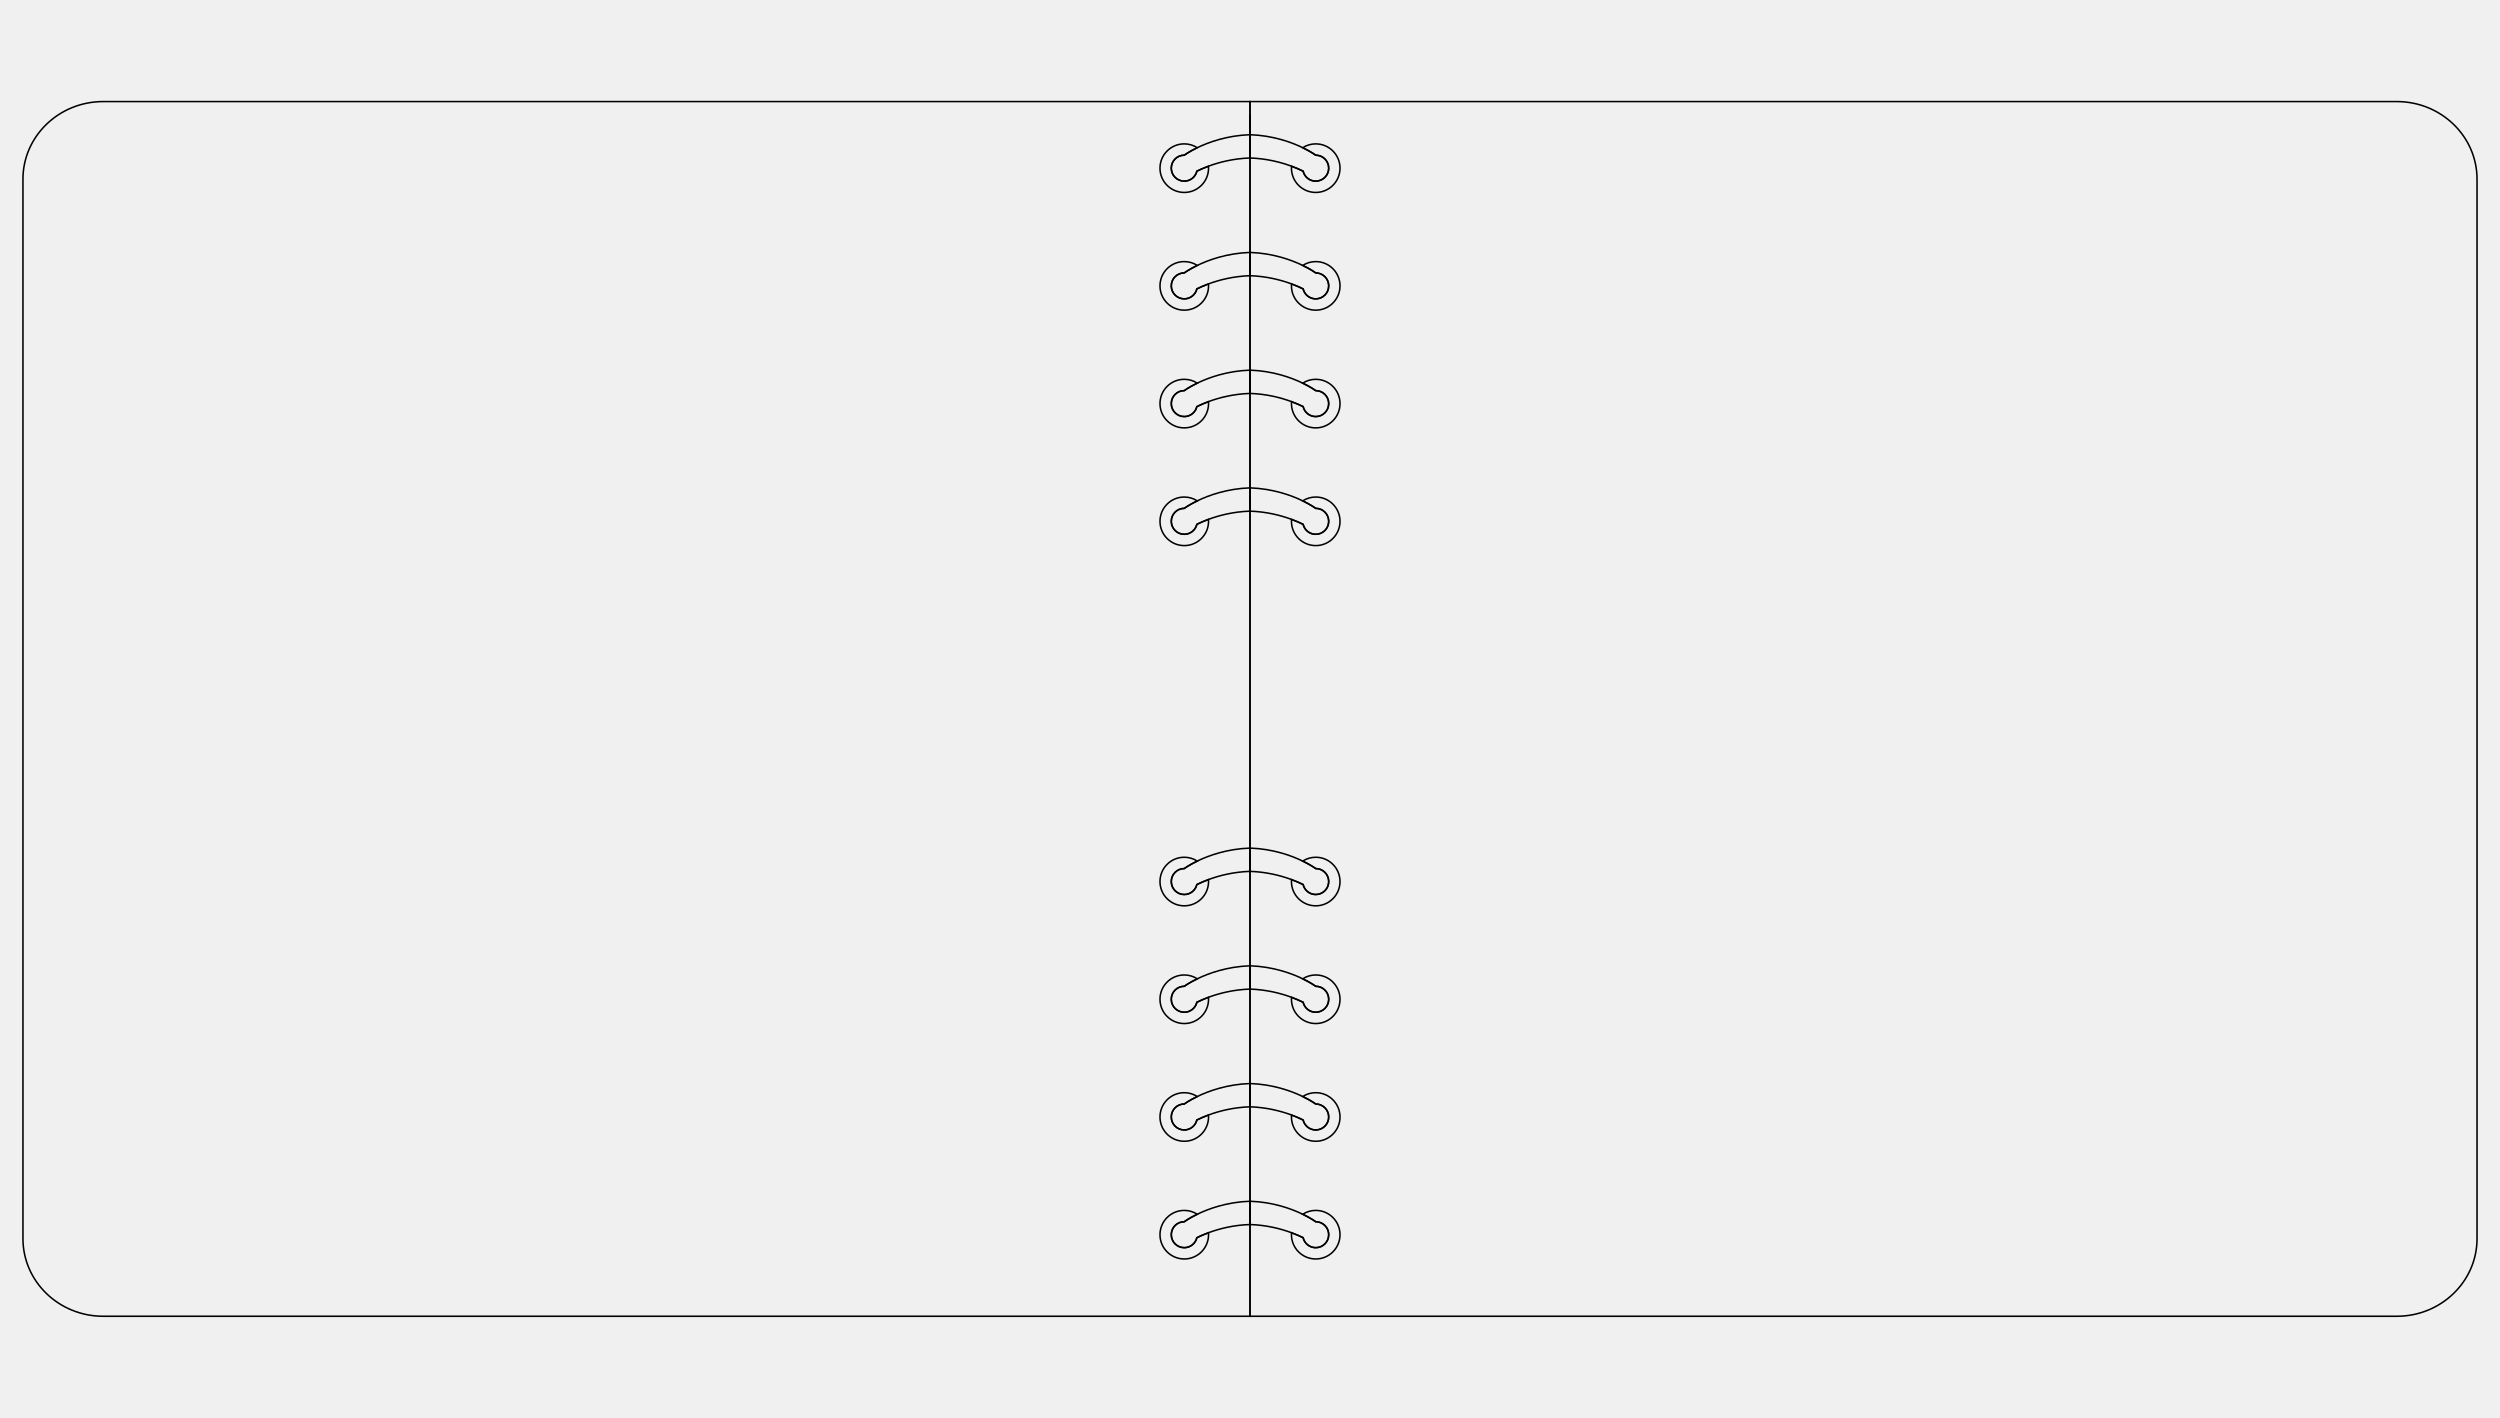
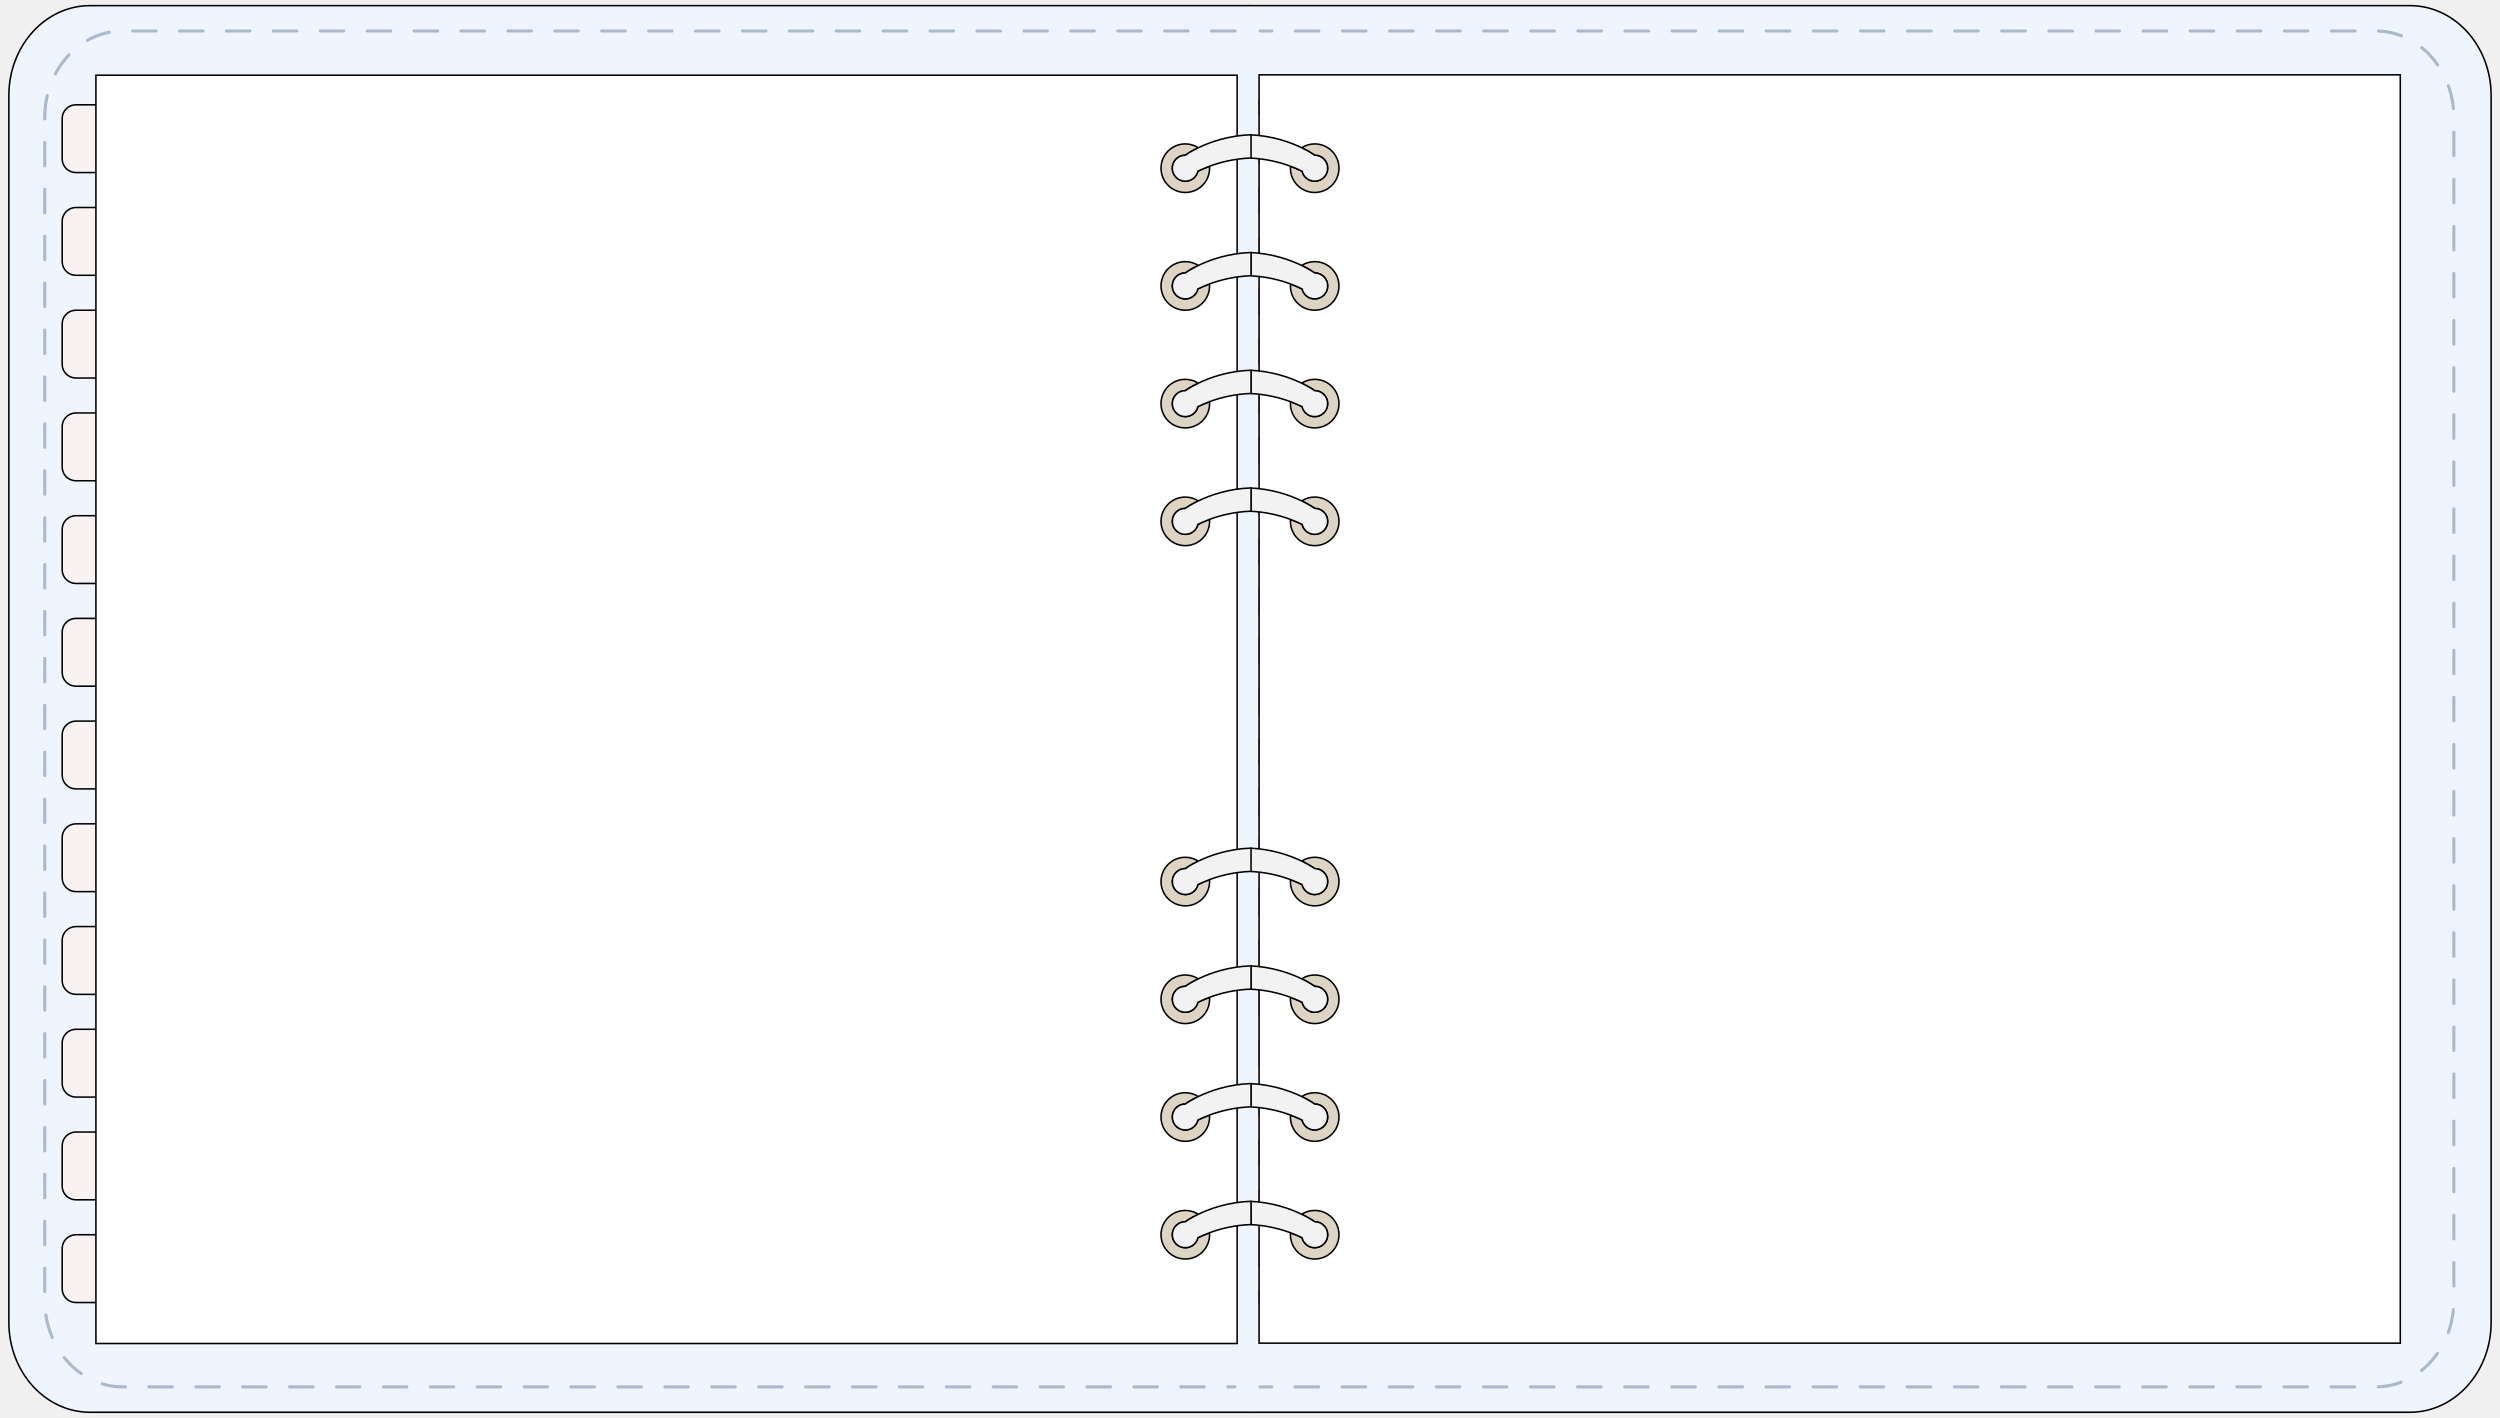
<svg xmlns="http://www.w3.org/2000/svg" id="Layer_1" data-name="Layer 1" viewBox="0 0 1598.94 906.86">
  <defs>
    <style>
      .cls-1 {
+         stroke-dasharray: 16.02 16.02;
+       }
+ 
+       .cls-1, .cls-2, .cls-3, .cls-4, .cls-5, .cls-6 {
        fill: none;
+         stroke-linecap: round;
+         stroke-linejoin: round;
+         stroke-width: 2px;
+       }
+ 
+       .cls-1, .cls-2, .cls-5 {
+         stroke: #333;
+       }
+ 
+       .cls-7 {
+         fill: #f2f2f2;
+       }
+ 
+       .cls-7, .cls-8, .cls-9, .cls-10, .cls-11 {
        stroke: #000;
        stroke-miterlimit: 10;
      }
+ 
+       .cls-8 {
+         fill: #eef5ff;
+       }
+ 
+       .cls-3 {
+         stroke-dasharray: 15;
+       }
+ 
+       .cls-3, .cls-4, .cls-6 {
+         stroke: #acb9cc;
+       }
+ 
+       .cls-9 {
+         fill: #fff;
+       }
+ 
+       .cls-5 {
+         stroke-dasharray: 16;
+       }
+ 
+       .cls-6 {
+         stroke-dasharray: 15.06 15.06;
+       }
+ 
+       .cls-10 {
+         fill: #f9f2f2;
+       }
+ 
+       .cls-11 {
+         fill: #ddd4c3;
+       }
    </style>
  </defs>
-   <path class="cls-1" d="M799.47,73.27v11.7" />
  <g>
-     <path class="cls-1" d="M757.43,115.85c-4.58,0-8.3-3.71-8.3-8.3s3.71-8.3,8.3-8.3c0,0,2.97-2.2,8.33-4.79-2.41-1.53-5.26-2.44-8.33-2.44-8.58,0-15.53,6.95-15.53,15.53s6.95,15.53,15.53,15.53,15.53-6.95,15.53-15.53c0-.42-.03-.84-.06-1.25-2.82,1.05-5.3,2.14-7.4,3.17-.87,3.66-4.14,6.38-8.07,6.38Z" />
-     <path class="cls-1" d="M765.75,94.46c-5.36,2.6-8.33,4.79-8.33,4.79-4.58,0-8.3,3.71-8.3,8.3s3.71,8.3,8.3,8.3c3.92,0,7.2-2.72,8.07-6.38,2.1-1.03,4.58-2.12,7.4-3.17,6.95-2.58,15.98-4.89,26.58-5.26v-14.89c-14.73.52-26.43,4.79-33.72,8.31Z" />
-     <path class="cls-1" d="M741.9,182.84c0,8.58,6.95,15.53,15.53,15.53s15.53-6.95,15.53-15.53c0-.42-.03-.84-.06-1.25-2.82,1.05-5.3,2.14-7.4,3.17-.87,3.66-4.14,6.38-8.07,6.38-4.58,0-8.3-3.71-8.3-8.3s3.71-8.3,8.3-8.3c0,0,2.97-2.2,8.33-4.79-2.41-1.54-5.26-2.44-8.33-2.44-8.58,0-15.53,6.95-15.53,15.53Z" />
-     <path class="cls-1" d="M799.47,161.44v14.89" />
-     <path class="cls-1" d="M765.75,169.75c-5.36,2.6-8.33,4.79-8.33,4.79-4.58,0-8.3,3.71-8.3,8.3s3.71,8.3,8.3,8.3c3.92,0,7.2-2.72,8.07-6.38,2.1-1.03,4.58-2.12,7.4-3.17,6.95-2.58,15.98-4.89,26.58-5.26v-14.89c-14.73.52-26.43,4.79-33.72,8.31Z" />
-     <path class="cls-1" d="M757.43,266.43c-4.58,0-8.3-3.71-8.3-8.3s3.71-8.3,8.3-8.3c0,0,2.97-2.2,8.33-4.79-2.41-1.54-5.26-2.44-8.33-2.44-8.58,0-15.53,6.95-15.53,15.53s6.95,15.53,15.53,15.53,15.53-6.95,15.53-15.53c0-.42-.03-.84-.06-1.25-2.82,1.05-5.3,2.14-7.4,3.17-.87,3.66-4.14,6.38-8.07,6.38Z" />
-     <path class="cls-1" d="M799.47,236.73v14.89" />
-     <path class="cls-1" d="M765.75,245.04c-5.36,2.6-8.33,4.79-8.33,4.79-4.58,0-8.3,3.71-8.3,8.3s3.71,8.3,8.3,8.3c3.92,0,7.2-2.72,8.07-6.38,2.1-1.03,4.58-2.12,7.4-3.17,6.95-2.58,15.98-4.89,26.58-5.26v-14.89c-14.73.52-26.43,4.79-33.72,8.31Z" />
-     <path class="cls-1" d="M757.43,341.72c-4.58,0-8.3-3.71-8.3-8.3s3.71-8.3,8.3-8.3c0,0,2.97-2.2,8.33-4.79-2.41-1.53-5.26-2.44-8.33-2.44-8.58,0-15.53,6.95-15.53,15.53s6.95,15.53,15.53,15.53,15.53-6.95,15.53-15.53c0-.42-.03-.84-.06-1.25-2.82,1.05-5.3,2.14-7.4,3.17-.87,3.66-4.14,6.38-8.07,6.38Z" />
-     <path class="cls-1" d="M799.47,312.02v14.89" />
-     <path class="cls-1" d="M765.75,320.33c-5.36,2.6-8.33,4.79-8.33,4.79-4.58,0-8.3,3.71-8.3,8.3s3.71,8.3,8.3,8.3c3.92,0,7.2-2.72,8.07-6.38,2.1-1.03,4.58-2.12,7.4-3.17,6.95-2.58,15.98-4.89,26.58-5.26v-14.89c-14.73.52-26.43,4.79-33.72,8.31Z" />
+     <path class="cls-8" d="M798.8,3.6h742.49c28.7,0,51.97,25.74,51.97,57.49v784.67c0,31.75-23.27,57.49-51.97,57.49h-742.49" />
+     <g>
+       <line class="cls-2" x1="805.92" y1="833.26" x2="805.92" y2="825.26" />
+       <polyline class="cls-1" points="805.92 809.25 805.92 785.82 805.92 774.12 805.92 726.68 805.92 714.98 805.92 667.53 805.92 655.84 805.92 253.54 805.92 241.84 805.92 194.4 805.92 182.7 805.92 135.25 805.92 123.56 805.92 80.42" />
+       <line class="cls-2" x1="805.92" y1="72.41" x2="805.92" y2="64.41" />
+     </g>
+     <g>
+       <line class="cls-4" x1="805.92" y1="19.83" x2="813.42" y2="19.83" />
+       <path class="cls-6" d="M828.48,19.83h691.01c27.58,0,49.94,24.81,49.94,55.41v756.36c0,30.6-22.36,55.41-49.94,55.41h-698.54" />
+       <line class="cls-4" x1="813.42" y1="887.03" x2="805.92" y2="887.03" />
+     </g>
+     <rect class="cls-9" x="805.28" y="47.87" width="729.89" height="811.17" />
+     <g>
+       <path class="cls-11" d="M840.85,115.87c4.58,0,8.3-3.71,8.3-8.3s-3.71-8.3-8.3-8.3c0,0-2.97-2.2-8.33-4.79,2.41-1.53,5.26-2.44,8.33-2.44,8.58,0,15.53,6.95,15.53,15.53s-6.95,15.53-15.53,15.53-15.53-6.95-15.53-15.53c0-.42.03-.84.06-1.25,2.82,1.05,5.3,2.14,7.4,3.17.87,3.66,4.14,6.38,8.07,6.38Z" />
+       <path class="cls-7" d="M832.52,94.49c5.36,2.6,8.33,4.79,8.33,4.79,4.58,0,8.3,3.71,8.3,8.3s-3.71,8.3-8.3,8.3c-3.92,0-7.2-2.72-8.07-6.38-2.1-1.03-4.58-2.12-7.4-3.17-6.95-2.58-15.98-4.89-26.58-5.26v-14.89c14.73.52,26.43,4.79,33.72,8.31Z" />
+       <path class="cls-11" d="M856.37,182.87c0,8.58-6.95,15.53-15.53,15.53s-15.53-6.95-15.53-15.53c0-.42.03-.84.06-1.25,2.82,1.05,5.3,2.14,7.4,3.17.87,3.66,4.14,6.38,8.07,6.38,4.58,0,8.3-3.71,8.3-8.3s-3.71-8.3-8.3-8.3c0,0-2.97-2.2-8.33-4.79,2.41-1.54,5.26-2.44,8.33-2.44,8.58,0,15.53,6.95,15.53,15.53Z" />
+       <line class="cls-7" x1="798.8" y1="161.46" x2="798.8" y2="176.35" />
+       <path class="cls-7" d="M832.52,169.78c5.36,2.6,8.33,4.79,8.33,4.79,4.58,0,8.3,3.71,8.3,8.3s-3.71,8.3-8.3,8.3c-3.92,0-7.2-2.72-8.07-6.38-2.1-1.03-4.58-2.12-7.4-3.17-6.95-2.58-15.98-4.89-26.58-5.26v-14.89c14.73.52,26.43,4.79,33.72,8.31Z" />
+       <path class="cls-11" d="M840.85,266.45c4.58,0,8.3-3.71,8.3-8.3s-3.71-8.3-8.3-8.3c0,0-2.97-2.2-8.33-4.79,2.41-1.54,5.26-2.44,8.33-2.44,8.58,0,15.53,6.95,15.53,15.53s-6.95,15.53-15.53,15.53-15.53-6.95-15.53-15.53c0-.42.03-.84.06-1.25,2.82,1.05,5.3,2.14,7.4,3.17.87,3.66,4.14,6.38,8.07,6.38Z" />
+       <line class="cls-7" x1="798.8" y1="236.75" x2="798.8" y2="251.64" />
+       <path class="cls-7" d="M832.52,245.07c5.36,2.6,8.33,4.79,8.33,4.79,4.58,0,8.3,3.71,8.3,8.3s-3.71,8.3-8.3,8.3c-3.92,0-7.2-2.72-8.07-6.38-2.1-1.03-4.58-2.12-7.4-3.17-6.95-2.58-15.98-4.89-26.58-5.26v-14.89c14.73.52,26.43,4.79,33.72,8.31Z" />
+       <path class="cls-11" d="M840.85,341.75c4.58,0,8.3-3.71,8.3-8.3s-3.71-8.3-8.3-8.3c0,0-2.97-2.2-8.33-4.79,2.41-1.53,5.26-2.44,8.33-2.44,8.58,0,15.53,6.95,15.53,15.53s-6.95,15.53-15.53,15.53-15.53-6.95-15.53-15.53c0-.42.03-.84.06-1.25,2.82,1.05,5.3,2.14,7.4,3.17.87,3.66,4.14,6.38,8.07,6.38Z" />
+       <line class="cls-7" x1="798.8" y1="312.04" x2="798.8" y2="326.93" />
+       <path class="cls-7" d="M832.52,320.36c5.36,2.6,8.33,4.79,8.33,4.79,4.58,0,8.3,3.71,8.3,8.3s-3.71,8.3-8.3,8.3c-3.92,0-7.2-2.72-8.07-6.38-2.1-1.03-4.58-2.12-7.4-3.17-6.95-2.58-15.98-4.89-26.58-5.26v-14.89c14.73.52,26.43,4.79,33.72,8.31Z" />
+     </g>
+     <g>
+       <path class="cls-11" d="M840.85,572.13c4.58,0,8.3-3.71,8.3-8.3s-3.71-8.3-8.3-8.3c0,0-2.97-2.2-8.33-4.79,2.41-1.53,5.26-2.44,8.33-2.44,8.58,0,15.53,6.95,15.53,15.53s-6.95,15.53-15.53,15.53-15.53-6.95-15.53-15.53c0-.42.03-.84.06-1.25,2.82,1.05,5.3,2.14,7.4,3.17.87,3.66,4.14,6.38,8.07,6.38Z" />
+       <path class="cls-7" d="M832.52,550.74c5.36,2.6,8.33,4.79,8.33,4.79,4.58,0,8.3,3.71,8.3,8.3s-3.71,8.3-8.3,8.3c-3.92,0-7.2-2.72-8.07-6.38-2.1-1.03-4.58-2.12-7.4-3.17-6.95-2.58-15.98-4.89-26.58-5.26v-14.89c14.73.52,26.43,4.79,33.72,8.31Z" />
+       <path class="cls-11" d="M856.37,639.12c0,8.58-6.95,15.53-15.53,15.53s-15.53-6.95-15.53-15.53c0-.42.03-.84.06-1.25,2.82,1.05,5.3,2.14,7.4,3.17.87,3.66,4.14,6.38,8.07,6.38,4.58,0,8.3-3.71,8.3-8.3s-3.71-8.3-8.3-8.3c0,0-2.97-2.2-8.33-4.79,2.41-1.54,5.26-2.44,8.33-2.44,8.58,0,15.53,6.95,15.53,15.53Z" />
+       <line class="cls-7" x1="798.8" y1="617.72" x2="798.8" y2="632.61" />
+       <path class="cls-7" d="M832.52,626.03c5.36,2.6,8.33,4.79,8.33,4.79,4.58,0,8.3,3.71,8.3,8.3s-3.71,8.3-8.3,8.3c-3.92,0-7.2-2.72-8.07-6.38-2.1-1.03-4.58-2.12-7.4-3.17-6.95-2.58-15.98-4.89-26.58-5.26v-14.89c14.73.52,26.43,4.79,33.72,8.31Z" />
+       <path class="cls-11" d="M840.85,722.71c4.58,0,8.3-3.71,8.3-8.3s-3.71-8.3-8.3-8.3c0,0-2.97-2.2-8.33-4.79,2.41-1.54,5.26-2.44,8.33-2.44,8.58,0,15.53,6.95,15.53,15.53s-6.95,15.53-15.53,15.53-15.53-6.95-15.53-15.53c0-.42.03-.84.06-1.25,2.82,1.05,5.3,2.14,7.4,3.17.87,3.66,4.14,6.38,8.07,6.38Z" />
+       <line class="cls-7" x1="798.8" y1="693.01" x2="798.8" y2="707.9" />
+       <path class="cls-7" d="M832.52,701.32c5.36,2.6,8.33,4.79,8.33,4.79,4.58,0,8.3,3.71,8.3,8.3s-3.71,8.3-8.3,8.3c-3.92,0-7.2-2.72-8.07-6.38-2.1-1.03-4.58-2.12-7.4-3.17-6.95-2.58-15.98-4.89-26.58-5.26v-14.89c14.73.52,26.43,4.79,33.72,8.31Z" />
+       <path class="cls-11" d="M840.85,798c4.58,0,8.3-3.71,8.3-8.3s-3.71-8.3-8.3-8.3c0,0-2.97-2.2-8.33-4.79,2.41-1.53,5.26-2.44,8.33-2.44,8.58,0,15.53,6.95,15.53,15.53s-6.95,15.53-15.53,15.53-15.53-6.95-15.53-15.53c0-.42.03-.84.06-1.25,2.82,1.05,5.3,2.14,7.4,3.17.87,3.66,4.14,6.38,8.07,6.38Z" />
+       <line class="cls-7" x1="798.8" y1="768.3" x2="798.8" y2="783.19" />
+       <path class="cls-7" d="M832.52,776.61c5.36,2.6,8.33,4.79,8.33,4.79,4.58,0,8.3,3.71,8.3,8.3s-3.71,8.3-8.3,8.3c-3.92,0-7.2-2.72-8.07-6.38-2.1-1.03-4.58-2.12-7.4-3.17-6.95-2.58-15.98-4.89-26.58-5.26v-14.89c14.73.52,26.43,4.79,33.72,8.31Z" />
+     </g>
  </g>
  <g>
-     <path class="cls-1" d="M757.43,572.11c-4.58,0-8.3-3.71-8.3-8.3s3.71-8.3,8.3-8.3c0,0,2.97-2.2,8.33-4.79-2.41-1.53-5.26-2.44-8.33-2.44-8.58,0-15.53,6.95-15.53,15.53s6.95,15.53,15.53,15.53,15.53-6.95,15.53-15.53c0-.42-.03-.84-.06-1.25-2.82,1.05-5.3,2.14-7.4,3.17-.87,3.66-4.14,6.38-8.07,6.38Z" />
-     <path class="cls-1" d="M765.75,550.72c-5.36,2.6-8.33,4.79-8.33,4.79-4.58,0-8.3,3.71-8.3,8.3s3.71,8.3,8.3,8.3c3.92,0,7.2-2.72,8.07-6.38,2.1-1.03,4.58-2.12,7.4-3.17,6.95-2.58,15.98-4.89,26.58-5.26v-14.89c-14.73.52-26.43,4.79-33.72,8.31Z" />
-     <path class="cls-1" d="M741.9,639.1c0,8.58,6.95,15.53,15.53,15.53s15.53-6.95,15.53-15.53c0-.42-.03-.84-.06-1.25-2.82,1.05-5.3,2.14-7.4,3.17-.87,3.66-4.14,6.38-8.07,6.38-4.58,0-8.3-3.71-8.3-8.3s3.71-8.3,8.3-8.3c0,0,2.97-2.2,8.33-4.79-2.41-1.54-5.26-2.44-8.33-2.44-8.58,0-15.53,6.95-15.53,15.53Z" />
-     <path class="cls-1" d="M799.47,617.69v14.89" />
-     <path class="cls-1" d="M765.75,626.01c-5.36,2.6-8.33,4.79-8.33,4.79-4.58,0-8.3,3.71-8.3,8.3s3.71,8.3,8.3,8.3c3.92,0,7.2-2.72,8.07-6.38,2.1-1.03,4.58-2.12,7.4-3.17,6.95-2.58,15.98-4.89,26.58-5.26v-14.89c-14.73.52-26.43,4.79-33.72,8.31Z" />
-     <path class="cls-1" d="M757.43,722.69c-4.58,0-8.3-3.71-8.3-8.3s3.71-8.3,8.3-8.3c0,0,2.97-2.2,8.33-4.79-2.41-1.54-5.26-2.44-8.33-2.44-8.58,0-15.53,6.95-15.53,15.53s6.95,15.53,15.53,15.53,15.53-6.95,15.53-15.53c0-.42-.03-.84-.06-1.25-2.82,1.05-5.3,2.14-7.4,3.17-.87,3.66-4.14,6.38-8.07,6.38Z" />
-     <path class="cls-1" d="M799.47,692.99v14.89" />
-     <path class="cls-1" d="M765.75,701.3c-5.36,2.6-8.33,4.79-8.33,4.79-4.58,0-8.3,3.71-8.3,8.3s3.71,8.3,8.3,8.3c3.92,0,7.2-2.72,8.07-6.38,2.1-1.03,4.58-2.12,7.4-3.17,6.95-2.58,15.98-4.89,26.58-5.26v-14.89c-14.73.52-26.43,4.79-33.72,8.31Z" />
-     <path class="cls-1" d="M757.43,797.98c-4.58,0-8.3-3.71-8.3-8.3s3.71-8.3,8.3-8.3c0,0,2.97-2.2,8.33-4.79-2.41-1.53-5.26-2.44-8.33-2.44-8.58,0-15.53,6.95-15.53,15.53s6.95,15.53,15.53,15.53,15.53-6.95,15.53-15.53c0-.42-.03-.84-.06-1.25-2.82,1.05-5.3,2.14-7.4,3.17-.87,3.66-4.14,6.38-8.07,6.38Z" />
-     <path class="cls-1" d="M799.47,768.28v14.89" />
-     <path class="cls-1" d="M765.75,776.59c-5.36,2.6-8.33,4.79-8.33,4.79-4.58,0-8.3,3.71-8.3,8.3s3.71,8.3,8.3,8.3c3.92,0,7.2-2.72,8.07-6.38,2.1-1.03,4.58-2.12,7.4-3.17,6.95-2.58,15.98-4.89,26.58-5.26v-14.89c-14.73.52-26.43,4.79-33.72,8.31Z" />
-   </g>
-   <path class="cls-1" d="M1584.25,114.6v677.61c0,27.42-22.98,49.64-51.33,49.64h-733.45V64.96h733.45c28.35,0,51.33,22.23,51.33,49.64Z" />
-   <path class="cls-1" d="M14.68,114.6v677.61c0,27.42,22.98,49.64,51.33,49.64h733.45V64.96H66.01c-28.35,0-51.33,22.23-51.33,49.64Z" />
-   <path class="cls-1" d="M799.47,73.27v11.7" />
-   <g>
-     <path class="cls-1" d="M841.51,115.85c4.58,0,8.3-3.71,8.3-8.3s-3.71-8.3-8.3-8.3c0,0-2.97-2.2-8.33-4.79,2.41-1.53,5.26-2.44,8.33-2.44,8.58,0,15.53,6.95,15.53,15.53s-6.95,15.53-15.53,15.53-15.53-6.95-15.53-15.53c0-.42.03-.84.06-1.25,2.82,1.05,5.3,2.14,7.4,3.17.87,3.66,4.14,6.38,8.07,6.38Z" />
-     <path class="cls-1" d="M833.18,94.46c5.36,2.6,8.33,4.79,8.33,4.79,4.58,0,8.3,3.71,8.3,8.3s-3.71,8.3-8.3,8.3c-3.92,0-7.2-2.72-8.07-6.38-2.1-1.03-4.58-2.12-7.4-3.17-6.95-2.58-15.98-4.89-26.58-5.26v-14.89c14.73.52,26.43,4.79,33.72,8.31Z" />
-     <path class="cls-1" d="M857.04,182.84c0,8.58-6.95,15.53-15.53,15.53s-15.53-6.95-15.53-15.53c0-.42.03-.84.06-1.25,2.82,1.05,5.3,2.14,7.4,3.17.87,3.66,4.14,6.38,8.07,6.38,4.58,0,8.3-3.71,8.3-8.3s-3.71-8.3-8.3-8.3c0,0-2.97-2.2-8.33-4.79,2.41-1.54,5.26-2.44,8.33-2.44,8.58,0,15.53,6.95,15.53,15.53Z" />
-     <path class="cls-1" d="M799.47,161.44v14.89" />
-     <path class="cls-1" d="M833.18,169.75c5.36,2.6,8.33,4.79,8.33,4.79,4.58,0,8.3,3.71,8.3,8.3s-3.71,8.3-8.3,8.3c-3.92,0-7.2-2.72-8.07-6.38-2.1-1.03-4.58-2.12-7.4-3.17-6.95-2.58-15.98-4.89-26.58-5.26v-14.89c14.73.52,26.43,4.79,33.72,8.31Z" />
-     <path class="cls-1" d="M841.51,266.43c4.58,0,8.3-3.71,8.3-8.3s-3.71-8.3-8.3-8.3c0,0-2.97-2.2-8.33-4.79,2.41-1.54,5.26-2.44,8.33-2.44,8.58,0,15.53,6.95,15.53,15.53s-6.95,15.53-15.53,15.53-15.53-6.95-15.53-15.53c0-.42.03-.84.06-1.25,2.82,1.05,5.3,2.14,7.4,3.17.87,3.66,4.14,6.38,8.07,6.38Z" />
-     <path class="cls-1" d="M799.47,236.73v14.89" />
-     <path class="cls-1" d="M833.18,245.04c5.36,2.6,8.33,4.79,8.33,4.79,4.58,0,8.3,3.71,8.3,8.3s-3.71,8.3-8.3,8.3c-3.92,0-7.2-2.72-8.07-6.38-2.1-1.03-4.58-2.12-7.4-3.17-6.95-2.58-15.98-4.89-26.58-5.26v-14.89c14.73.52,26.43,4.79,33.72,8.31Z" />
-     <path class="cls-1" d="M841.51,341.72c4.58,0,8.3-3.71,8.3-8.3s-3.71-8.3-8.3-8.3c0,0-2.97-2.2-8.33-4.79,2.41-1.53,5.26-2.44,8.33-2.44,8.58,0,15.53,6.95,15.53,15.53s-6.95,15.53-15.53,15.53-15.53-6.95-15.53-15.53c0-.42.03-.84.06-1.25,2.82,1.05,5.3,2.14,7.4,3.17.87,3.66,4.14,6.38,8.07,6.38Z" />
-     <path class="cls-1" d="M799.47,312.02v14.89" />
-     <path class="cls-1" d="M833.18,320.33c5.36,2.6,8.33,4.79,8.33,4.79,4.58,0,8.3,3.71,8.3,8.3s-3.71,8.3-8.3,8.3c-3.92,0-7.2-2.72-8.07-6.38-2.1-1.03-4.58-2.12-7.4-3.17-6.95-2.58-15.98-4.89-26.58-5.26v-14.89c14.73.52,26.43,4.79,33.72,8.31Z" />
-   </g>
-   <g>
-     <path class="cls-1" d="M841.51,572.11c4.58,0,8.3-3.71,8.3-8.3s-3.71-8.3-8.3-8.3c0,0-2.97-2.2-8.33-4.79,2.41-1.53,5.26-2.44,8.33-2.44,8.58,0,15.53,6.95,15.53,15.53s-6.95,15.53-15.53,15.53-15.53-6.95-15.53-15.53c0-.42.03-.84.06-1.25,2.82,1.05,5.3,2.14,7.4,3.17.87,3.66,4.14,6.38,8.07,6.38Z" />
-     <path class="cls-1" d="M833.18,550.72c5.36,2.6,8.33,4.79,8.33,4.79,4.58,0,8.3,3.71,8.3,8.3s-3.71,8.3-8.3,8.3c-3.92,0-7.2-2.72-8.07-6.38-2.1-1.03-4.58-2.12-7.4-3.17-6.95-2.58-15.98-4.89-26.58-5.26v-14.89c14.73.52,26.43,4.79,33.72,8.31Z" />
-     <path class="cls-1" d="M857.04,639.1c0,8.58-6.95,15.53-15.53,15.53s-15.53-6.95-15.53-15.53c0-.42.03-.84.06-1.25,2.82,1.05,5.3,2.14,7.4,3.17.87,3.66,4.14,6.38,8.07,6.38,4.58,0,8.3-3.71,8.3-8.3s-3.71-8.3-8.3-8.3c0,0-2.97-2.2-8.33-4.79,2.41-1.54,5.26-2.44,8.33-2.44,8.58,0,15.53,6.95,15.53,15.53Z" />
-     <path class="cls-1" d="M799.47,617.69v14.89" />
-     <path class="cls-1" d="M833.18,626.01c5.36,2.6,8.33,4.79,8.33,4.79,4.58,0,8.3,3.71,8.3,8.3s-3.71,8.3-8.3,8.3c-3.92,0-7.2-2.72-8.07-6.38-2.1-1.03-4.58-2.12-7.4-3.17-6.95-2.58-15.98-4.89-26.58-5.26v-14.89c14.73.52,26.43,4.79,33.72,8.31Z" />
-     <path class="cls-1" d="M841.51,722.69c4.58,0,8.3-3.71,8.3-8.3s-3.71-8.3-8.3-8.3c0,0-2.97-2.2-8.33-4.79,2.41-1.54,5.26-2.44,8.33-2.44,8.58,0,15.53,6.95,15.53,15.53s-6.95,15.53-15.53,15.53-15.53-6.95-15.53-15.53c0-.42.03-.84.06-1.25,2.82,1.05,5.3,2.14,7.4,3.17.87,3.66,4.14,6.38,8.07,6.38Z" />
-     <path class="cls-1" d="M799.47,692.99v14.89" />
-     <path class="cls-1" d="M833.18,701.3c5.36,2.6,8.33,4.79,8.33,4.79,4.58,0,8.3,3.71,8.3,8.3s-3.71,8.3-8.3,8.3c-3.92,0-7.2-2.72-8.07-6.38-2.1-1.03-4.58-2.12-7.4-3.17-6.95-2.58-15.98-4.89-26.58-5.26v-14.89c14.73.52,26.43,4.79,33.72,8.31Z" />
-     <path class="cls-1" d="M841.51,797.98c4.58,0,8.3-3.71,8.3-8.3s-3.71-8.3-8.3-8.3c0,0-2.97-2.2-8.33-4.79,2.41-1.53,5.26-2.44,8.33-2.44,8.58,0,15.53,6.95,15.53,15.53s-6.95,15.53-15.53,15.53-15.53-6.95-15.53-15.53c0-.42.03-.84.06-1.25,2.82,1.05,5.3,2.14,7.4,3.17.87,3.66,4.14,6.38,8.07,6.38Z" />
-     <path class="cls-1" d="M799.47,768.28v14.89" />
-     <path class="cls-1" d="M833.18,776.59c5.36,2.6,8.33,4.79,8.33,4.79,4.58,0,8.3,3.71,8.3,8.3s-3.71,8.3-8.3,8.3c-3.92,0-7.2-2.72-8.07-6.38-2.1-1.03-4.58-2.12-7.4-3.17-6.95-2.58-15.98-4.89-26.58-5.26v-14.89c14.73.52,26.43,4.79,33.72,8.31Z" />
+     <path class="cls-8" d="M800.13,3.6H57.64C28.94,3.6,5.67,29.34,5.67,61.09v784.67c0,31.75,23.27,57.49,51.97,57.49h742.49" />
+     <polyline class="cls-5" points="789.86 844.96 789.86 833.26 789.86 785.82 789.86 774.12 789.86 726.68 789.86 714.98 789.86 667.53 789.86 655.84 789.86 253.54 789.86 241.84 789.86 194.4 789.86 182.7 789.86 135.25 789.86 123.56 789.86 76.11 789.86 64.41" />
+     <path class="cls-3" d="M789.86,19.83H78.41c-27.5,0-49.79,24.81-49.79,55.41v756.36c0,30.6,22.29,55.41,49.79,55.41h711.45" />
+     <g>
+       <path class="cls-10" d="M48.55,67.02h72.25v43.36H48.55c-4.85,0-8.79-3.94-8.79-8.79v-25.78c0-4.85,3.94-8.79,8.79-8.79Z" />
+       <path class="cls-10" d="M48.55,132.72h72.25v43.36H48.55c-4.85,0-8.79-3.94-8.79-8.79v-25.78c0-4.85,3.94-8.79,8.79-8.79Z" />
+       <path class="cls-10" d="M48.55,198.42h72.25v43.36H48.55c-4.85,0-8.79-3.94-8.79-8.79v-25.78c0-4.85,3.94-8.79,8.79-8.79Z" />
+       <path class="cls-10" d="M48.55,264.12h72.25v43.36H48.55c-4.85,0-8.79-3.94-8.79-8.79v-25.78c0-4.85,3.94-8.79,8.79-8.79Z" />
+       <path class="cls-10" d="M48.55,329.82h72.25v43.36H48.55c-4.85,0-8.79-3.94-8.79-8.79v-25.78c0-4.85,3.94-8.79,8.79-8.79Z" />
+       <path class="cls-10" d="M48.55,395.51h72.25v43.36H48.55c-4.85,0-8.79-3.94-8.79-8.79v-25.78c0-4.85,3.94-8.79,8.79-8.79Z" />
+       <path class="cls-10" d="M48.55,461.21h72.25v43.36H48.55c-4.85,0-8.79-3.94-8.79-8.79v-25.78c0-4.85,3.94-8.79,8.79-8.79Z" />
+       <path class="cls-10" d="M48.55,526.91h72.25v43.36H48.55c-4.85,0-8.79-3.94-8.79-8.79v-25.78c0-4.85,3.94-8.79,8.79-8.79Z" />
+       <path class="cls-10" d="M48.55,592.61h72.25v43.36H48.55c-4.85,0-8.79-3.94-8.79-8.79v-25.78c0-4.85,3.94-8.79,8.79-8.79Z" />
+       <path class="cls-10" d="M48.55,658.31h72.25v43.36H48.55c-4.85,0-8.79-3.94-8.79-8.79v-25.78c0-4.85,3.94-8.79,8.79-8.79Z" />
+       <path class="cls-10" d="M48.55,724.01h72.25v43.36H48.55c-4.85,0-8.79-3.94-8.79-8.79v-25.78c0-4.85,3.94-8.79,8.79-8.79Z" />
+       <path class="cls-10" d="M48.55,789.71h72.25v43.36H48.55c-4.85,0-8.79-3.94-8.79-8.79v-25.78c0-4.85,3.94-8.79,8.79-8.79Z" />
+     </g>
+     <rect class="cls-9" x="61.35" y="48.1" width="729.89" height="811.17" />
+     <g>
+       <path class="cls-11" d="M758.09,115.87c-4.58,0-8.3-3.71-8.3-8.3s3.71-8.3,8.3-8.3c0,0,2.97-2.2,8.33-4.79-2.41-1.53-5.26-2.44-8.33-2.44-8.58,0-15.53,6.95-15.53,15.53s6.95,15.53,15.53,15.53,15.53-6.95,15.53-15.53c0-.42-.03-.84-.06-1.25-2.82,1.05-5.3,2.14-7.4,3.17-.87,3.66-4.14,6.38-8.07,6.38Z" />
+       <path class="cls-7" d="M766.42,94.49c-5.36,2.6-8.33,4.79-8.33,4.79-4.58,0-8.3,3.71-8.3,8.3s3.71,8.3,8.3,8.3c3.92,0,7.2-2.72,8.07-6.38,2.1-1.03,4.58-2.12,7.4-3.17,6.95-2.58,15.98-4.89,26.58-5.26v-14.89c-14.73.52-26.43,4.79-33.72,8.31Z" />
+       <path class="cls-11" d="M742.56,182.87c0,8.58,6.95,15.53,15.53,15.53s15.53-6.95,15.53-15.53c0-.42-.03-.84-.06-1.25-2.82,1.05-5.3,2.14-7.4,3.17-.87,3.66-4.14,6.38-8.07,6.38-4.58,0-8.3-3.71-8.3-8.3s3.71-8.3,8.3-8.3c0,0,2.97-2.2,8.33-4.79-2.41-1.54-5.26-2.44-8.33-2.44-8.58,0-15.53,6.95-15.53,15.53Z" />
+       <line class="cls-7" x1="800.13" y1="161.46" x2="800.13" y2="176.35" />
+       <path class="cls-7" d="M766.42,169.78c-5.36,2.6-8.33,4.79-8.33,4.79-4.58,0-8.3,3.71-8.3,8.3s3.71,8.3,8.3,8.3c3.92,0,7.2-2.72,8.07-6.38,2.1-1.03,4.58-2.12,7.4-3.17,6.95-2.58,15.98-4.89,26.58-5.26v-14.89c-14.73.52-26.43,4.79-33.72,8.31Z" />
+       <path class="cls-11" d="M758.09,266.45c-4.58,0-8.3-3.71-8.3-8.3s3.71-8.3,8.3-8.3c0,0,2.97-2.2,8.33-4.79-2.41-1.54-5.26-2.44-8.33-2.44-8.58,0-15.53,6.95-15.53,15.53s6.95,15.53,15.53,15.53,15.53-6.95,15.53-15.53c0-.42-.03-.84-.06-1.25-2.82,1.05-5.3,2.14-7.4,3.17-.87,3.66-4.14,6.38-8.07,6.38Z" />
+       <line class="cls-7" x1="800.13" y1="236.75" x2="800.13" y2="251.64" />
+       <path class="cls-7" d="M766.42,245.07c-5.36,2.6-8.33,4.79-8.33,4.79-4.58,0-8.3,3.71-8.3,8.3s3.71,8.3,8.3,8.3c3.92,0,7.2-2.72,8.07-6.38,2.1-1.03,4.58-2.12,7.4-3.17,6.95-2.58,15.98-4.89,26.58-5.26v-14.89c-14.73.52-26.43,4.79-33.72,8.31Z" />
+       <path class="cls-11" d="M758.09,341.75c-4.58,0-8.3-3.71-8.3-8.3s3.71-8.3,8.3-8.3c0,0,2.97-2.2,8.33-4.79-2.41-1.53-5.26-2.44-8.33-2.44-8.58,0-15.53,6.95-15.53,15.53s6.95,15.53,15.53,15.53,15.53-6.95,15.53-15.53c0-.42-.03-.84-.06-1.25-2.82,1.05-5.3,2.14-7.4,3.17-.87,3.66-4.14,6.38-8.07,6.38Z" />
+       <line class="cls-7" x1="800.13" y1="312.04" x2="800.13" y2="326.93" />
+       <path class="cls-7" d="M766.42,320.36c-5.36,2.6-8.33,4.79-8.33,4.79-4.58,0-8.3,3.71-8.3,8.3s3.71,8.3,8.3,8.3c3.92,0,7.2-2.72,8.07-6.38,2.1-1.03,4.58-2.12,7.4-3.17,6.95-2.58,15.98-4.89,26.58-5.26v-14.89c-14.73.52-26.43,4.79-33.72,8.31Z" />
+     </g>
+     <g>
+       <path class="cls-11" d="M758.09,572.13c-4.58,0-8.3-3.71-8.3-8.3s3.71-8.3,8.3-8.3c0,0,2.97-2.2,8.33-4.79-2.41-1.53-5.26-2.44-8.33-2.44-8.58,0-15.53,6.95-15.53,15.53s6.95,15.53,15.53,15.53,15.53-6.95,15.53-15.53c0-.42-.03-.84-.06-1.25-2.82,1.05-5.3,2.14-7.4,3.17-.87,3.66-4.14,6.38-8.07,6.38Z" />
+       <path class="cls-7" d="M766.42,550.74c-5.36,2.6-8.33,4.79-8.33,4.79-4.58,0-8.3,3.71-8.3,8.3s3.71,8.3,8.3,8.3c3.92,0,7.2-2.72,8.07-6.38,2.1-1.03,4.58-2.12,7.4-3.17,6.95-2.58,15.98-4.89,26.58-5.26v-14.89c-14.73.52-26.43,4.79-33.72,8.31Z" />
+       <path class="cls-11" d="M742.56,639.12c0,8.58,6.95,15.53,15.53,15.53s15.53-6.95,15.53-15.53c0-.42-.03-.84-.06-1.25-2.82,1.05-5.3,2.14-7.4,3.17-.87,3.66-4.14,6.38-8.07,6.38-4.58,0-8.3-3.71-8.3-8.3s3.71-8.3,8.3-8.3c0,0,2.97-2.2,8.33-4.79-2.41-1.54-5.26-2.44-8.33-2.44-8.58,0-15.53,6.95-15.53,15.53Z" />
+       <line class="cls-7" x1="800.13" y1="617.72" x2="800.13" y2="632.61" />
+       <path class="cls-7" d="M766.42,626.03c-5.36,2.6-8.33,4.79-8.33,4.79-4.58,0-8.3,3.71-8.3,8.3s3.71,8.3,8.3,8.3c3.92,0,7.2-2.72,8.07-6.38,2.1-1.03,4.58-2.12,7.4-3.17,6.95-2.58,15.98-4.89,26.58-5.26v-14.89c-14.73.52-26.43,4.79-33.72,8.31Z" />
+       <path class="cls-11" d="M758.09,722.71c-4.58,0-8.3-3.71-8.3-8.3s3.71-8.3,8.3-8.3c0,0,2.97-2.2,8.33-4.79-2.41-1.54-5.26-2.44-8.33-2.44-8.58,0-15.53,6.95-15.53,15.53s6.95,15.53,15.53,15.53,15.53-6.95,15.53-15.53c0-.42-.03-.84-.06-1.25-2.82,1.05-5.3,2.14-7.4,3.17-.87,3.66-4.14,6.38-8.07,6.38Z" />
+       <line class="cls-7" x1="800.13" y1="693.01" x2="800.13" y2="707.9" />
+       <path class="cls-7" d="M766.42,701.32c-5.36,2.6-8.33,4.79-8.33,4.79-4.58,0-8.3,3.71-8.3,8.3s3.71,8.3,8.3,8.3c3.92,0,7.2-2.72,8.07-6.38,2.1-1.03,4.58-2.12,7.4-3.17,6.95-2.58,15.98-4.89,26.58-5.26v-14.89c-14.73.52-26.43,4.79-33.72,8.31Z" />
+       <path class="cls-11" d="M758.09,798c-4.58,0-8.3-3.71-8.3-8.3s3.71-8.3,8.3-8.3c0,0,2.97-2.2,8.33-4.79-2.41-1.53-5.26-2.44-8.33-2.44-8.58,0-15.53,6.95-15.53,15.53s6.95,15.53,15.53,15.53,15.53-6.95,15.53-15.53c0-.42-.03-.84-.06-1.25-2.82,1.05-5.3,2.14-7.4,3.17-.87,3.66-4.14,6.38-8.07,6.38Z" />
+       <line class="cls-7" x1="800.13" y1="768.3" x2="800.13" y2="783.19" />
+       <path class="cls-7" d="M766.42,776.61c-5.36,2.6-8.33,4.79-8.33,4.79-4.58,0-8.3,3.71-8.3,8.3s3.71,8.3,8.3,8.3c3.92,0,7.2-2.72,8.07-6.38,2.1-1.03,4.58-2.12,7.4-3.17,6.95-2.58,15.98-4.89,26.58-5.26v-14.89c-14.73.52-26.43,4.79-33.72,8.31Z" />
+     </g>
  </g>
</svg>
